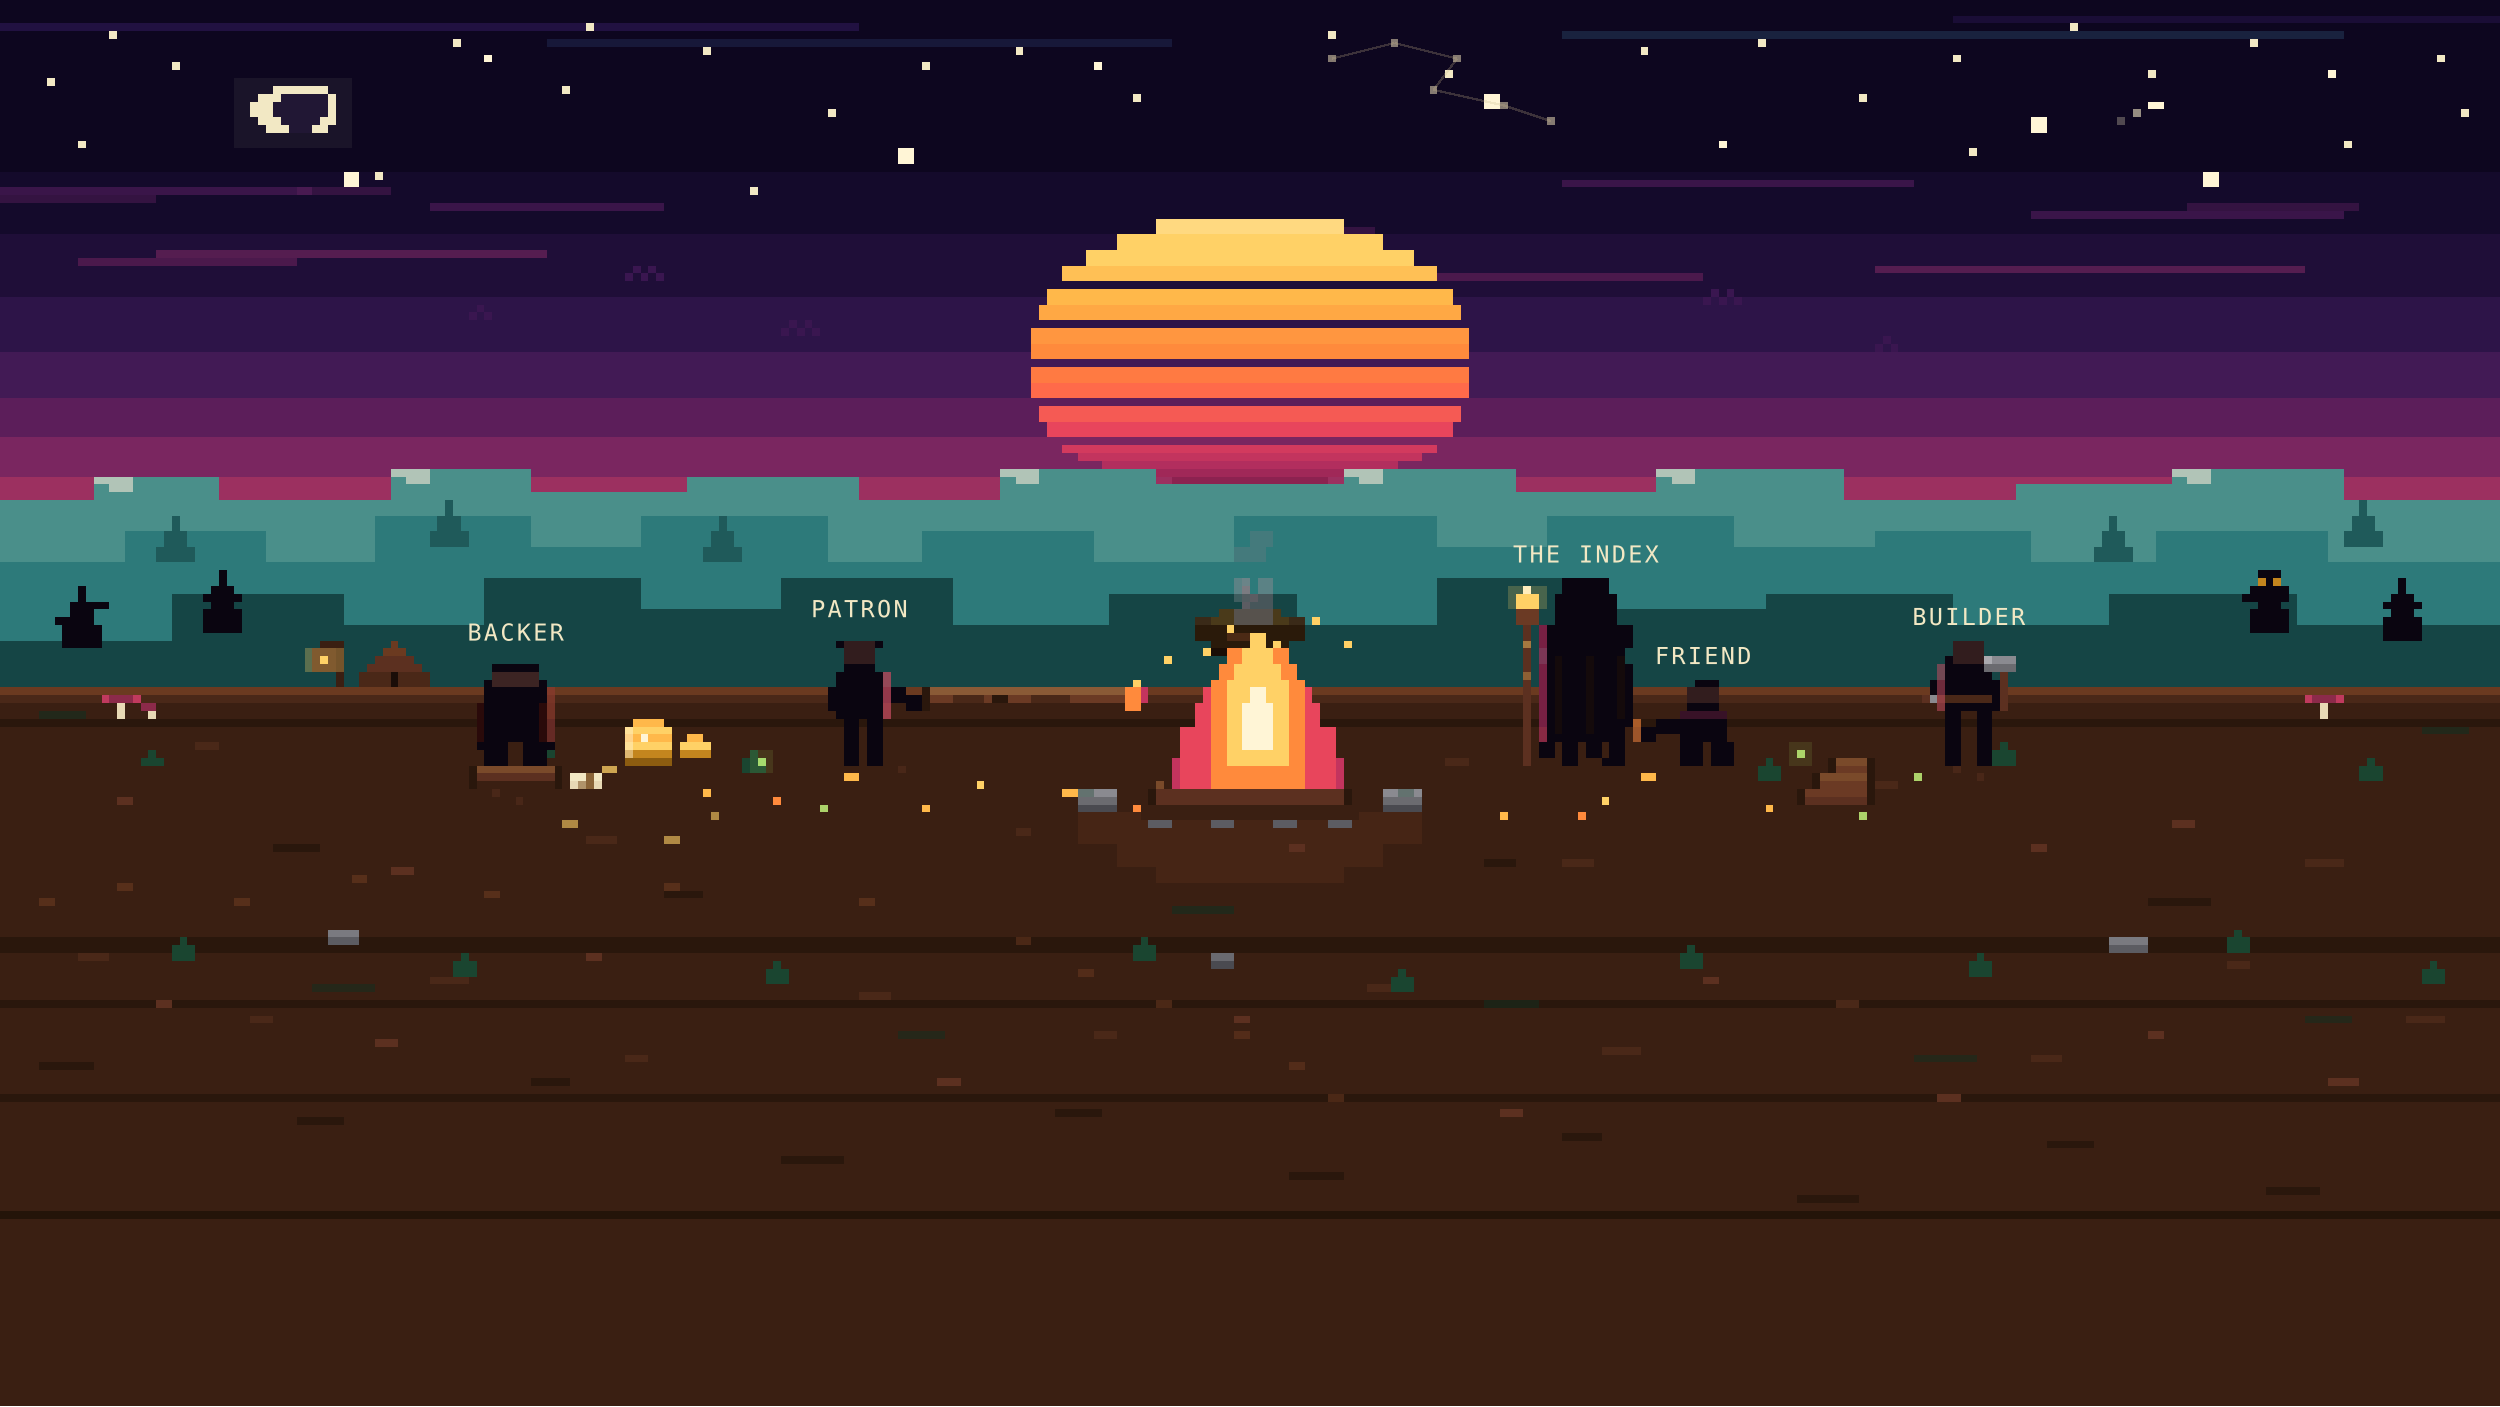
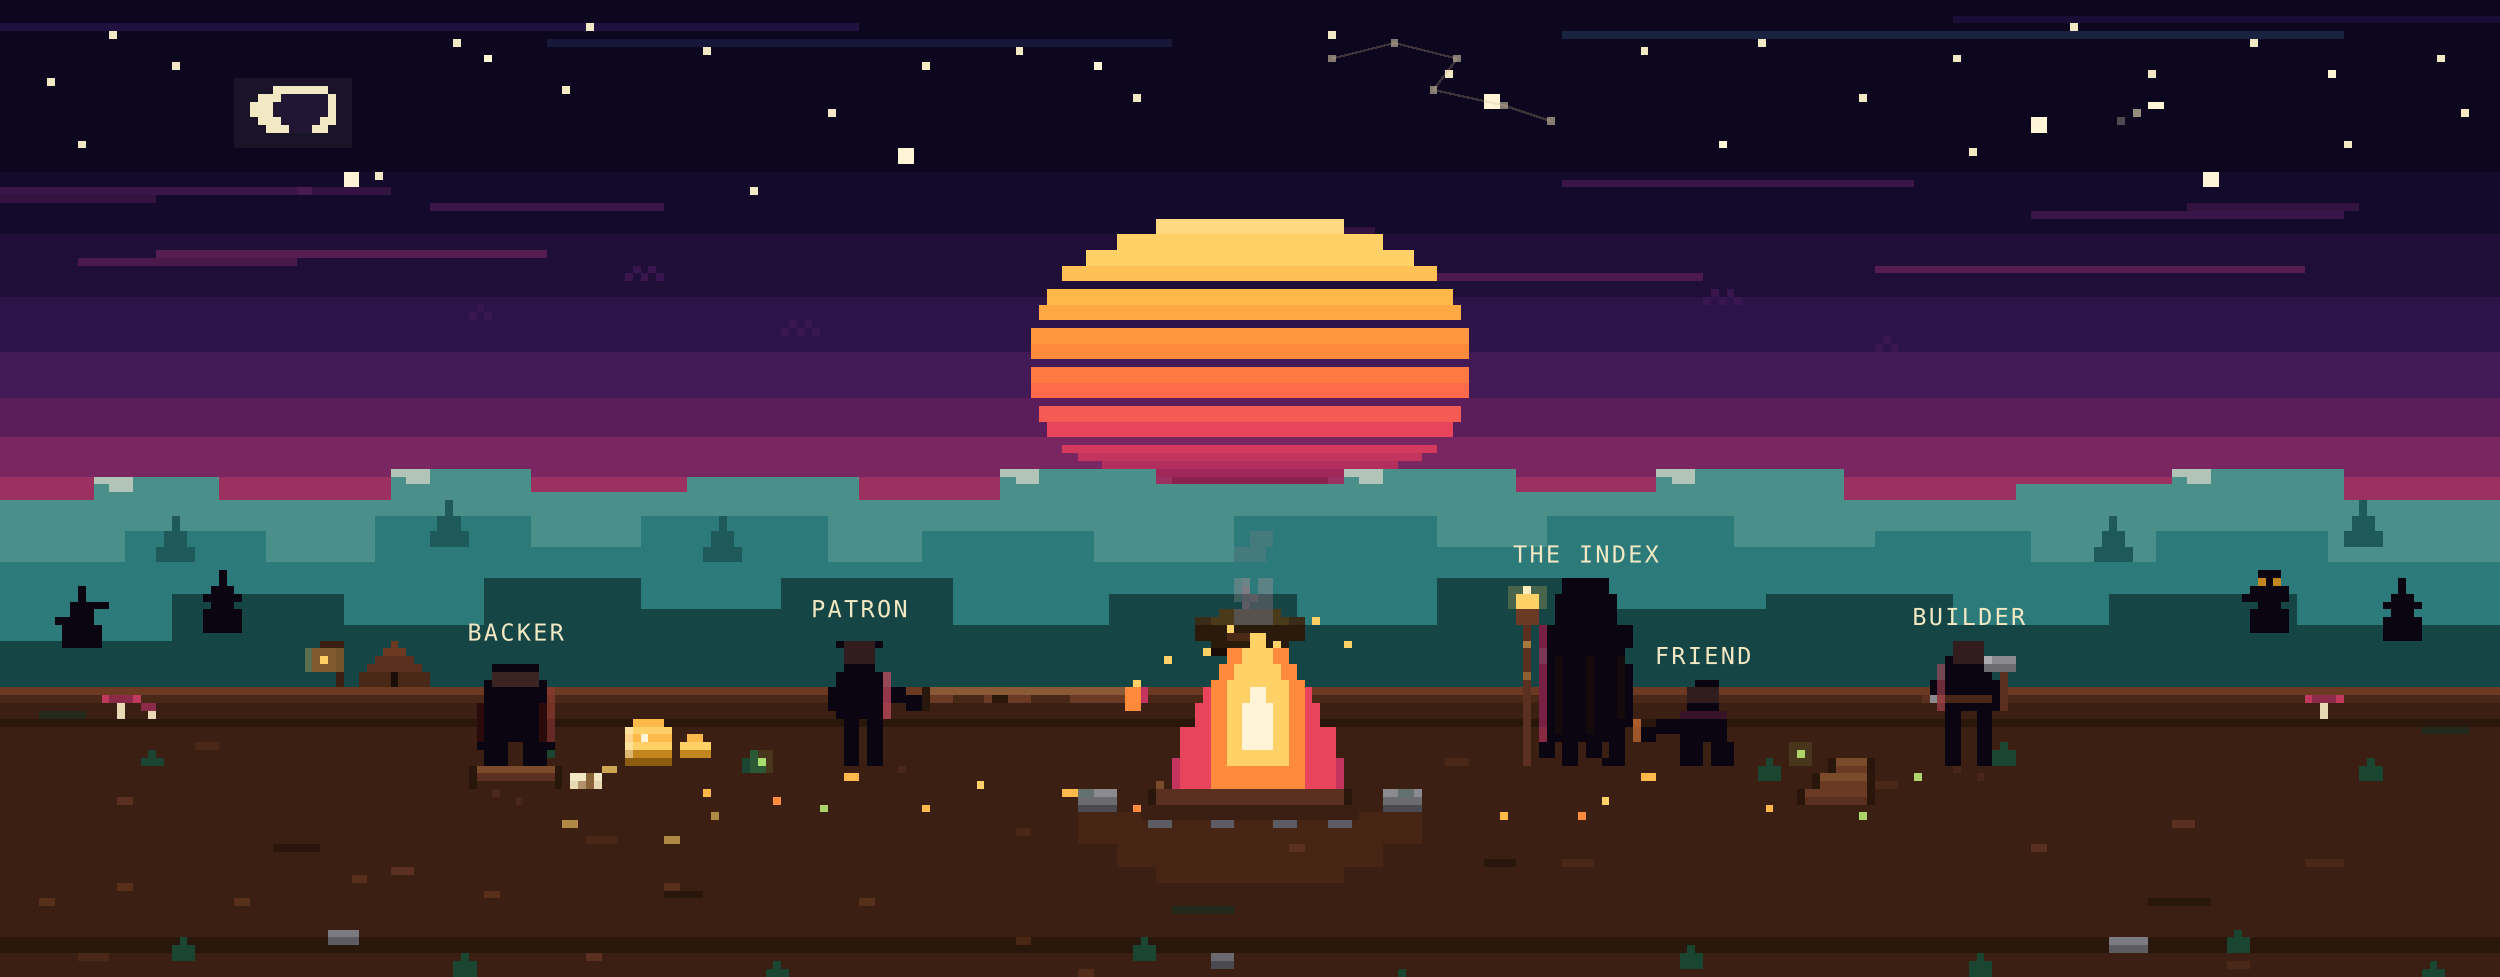
- <svg xmlns="http://www.w3.org/2000/svg" viewBox="0 0 320 180" shape-rendering="crispEdges" width="100%" preserveAspectRatio="xMidYMid meet" role="img" aria-label="Pixel art at dusk: five figures gathered around a campfire under a starlit sky. A backer counts coins, a patron feeds the fire, the tall cloaked Index holds a glowing staff, a friend warms hands, and a builder grips a hammer. An owl watches from a tree. Caption: Five strangers, one steady fire.">
+ <svg xmlns="http://www.w3.org/2000/svg" viewBox="0 0 320 125" shape-rendering="crispEdges" width="100%" preserveAspectRatio="xMidYMid meet" role="img" aria-label="Pixel art at dusk: five figures gathered around a campfire under a starlit sky. A backer counts coins, a patron feeds the fire, the tall cloaked Index holds a glowing staff, a friend warms hands, and a builder grips a hammer. An owl watches from a tree. Caption: Five strangers, one steady fire.">
  <defs>
    <style>
  .smoke{animation:smokeRise 4s linear infinite;transform-box:fill-box;transform-origin:center}
  .smoke-b{animation-delay:1s}
  .smoke-c{animation-delay:2s}
  .smoke-d{animation-delay:3s}
  .flicker{animation:flicker .45s steps(2) infinite;transform-box:fill-box;transform-origin:center bottom}
  .spark{animation:spark 2.2s linear infinite;transform-box:fill-box;transform-origin:center}
  .spark-b{animation-delay:.7s}
  .spark-c{animation-delay:1.5s}
  .spark-d{animation-delay:1.1s}
  .twinkle{animation:twinkle 3s ease-in-out infinite}
  .twinkle-b{animation-delay:1.1s}
  .twinkle-c{animation-delay:2.2s}
  .twinkle-d{animation-delay:.5s}
  .pulse{animation:pulse 2.4s ease-in-out infinite}
  .pulse-b{animation-delay:1.2s}
  .fly{animation:fly 2s ease-in-out infinite}
  .fly-b{animation-delay:.7s}
  .fly-c{animation-delay:1.4s}
  .shoot{animation:shoot 9s ease-out infinite;animation-delay:4s}
  @keyframes smokeRise{0%{transform:translate(0,0);opacity:0}15%{opacity:.7}100%{transform:translate(0,-30px);opacity:0}}
  @keyframes flicker{0%{transform:scaleY(1)}50%{transform:scaleY(.88)}100%{transform:scaleY(1)}}
  @keyframes spark{0%{transform:translate(0,0);opacity:1}100%{transform:translate(0,-18px);opacity:0}}
  @keyframes twinkle{0%,100%{opacity:1}50%{opacity:.25}}
  @keyframes pulse{0%,100%{opacity:1}50%{opacity:.5}}
  @keyframes fly{0%,100%{opacity:.9}50%{opacity:.1}}
  @keyframes shoot{0%{transform:translate(0,0);opacity:1}20%{opacity:1}35%{transform:translate(26px,13px);opacity:0}100%{transform:translate(26px,13px);opacity:0}}
  @media (prefers-reduced-motion:reduce){.smoke,.flicker,.spark,.twinkle,.pulse,.fly,.shoot{animation:none}}
</style>
  </defs>
  <rect width="320" height="22" fill="#0d061f" />
  <rect y="22" width="320" height="8" fill="#140a2b" />
  <rect y="30" width="320" height="8" fill="#1f0e38" />
  <rect y="38" width="320" height="7" fill="#2d1448" />
  <rect y="45" width="320" height="6" fill="#421a55" />
  <rect y="51" width="320" height="5" fill="#5c1e5a" />
  <rect y="56" width="320" height="5" fill="#7a2660" />
  <rect y="61" width="320" height="4" fill="#9c3060" />
  <rect y="65" width="320" height="4" fill="#c04a5e" />
  <rect y="69" width="320" height="3" fill="#d96650" />
  <rect x="0" y="3" width="110" height="1" fill="#3a1f6b" opacity=".45" />
  <rect x="70" y="5" width="80" height="1" fill="#2a3a6b" opacity=".35" />
  <rect x="200" y="4" width="100" height="1" fill="#2a4a6b" opacity=".4" />
  <rect x="250" y="2" width="70" height="1" fill="#3a1f6b" opacity=".3" />
  <g fill="#4a1a55" opacity=".7">
    <rect x="0" y="24" width="40" height="1" />
    <rect x="55" y="26" width="30" height="1" />
    <rect x="200" y="23" width="45" height="1" />
    <rect x="260" y="27" width="40" height="1" />
  </g>
  <g fill="#7a2660" opacity=".6">
    <rect x="20" y="32" width="50" height="1" />
    <rect x="240" y="34" width="55" height="1" />
  </g>
  <g fill="#5c1e5a" opacity=".45">
    <rect x="0" y="25" width="20" height="1" />
    <rect x="38" y="24" width="12" height="1" />
    <rect x="148" y="29" width="28" height="1" />
    <rect x="280" y="26" width="22" height="1" />
  </g>
  <g fill="#8c2a68" opacity=".4">
    <rect x="10" y="33" width="28" height="1" />
    <rect x="180" y="35" width="38" height="1" />
  </g>
  <g fill="#f2e8c4">
    <rect x="35" y="11" width="7" height="1" />
    <rect x="33" y="12" width="10" height="1" />
    <rect x="32" y="13" width="11" height="1" />
    <rect x="32" y="14" width="11" height="1" />
    <rect x="33" y="15" width="10" height="1" />
    <rect x="34" y="16" width="8" height="1" />
  </g>
  <g fill="#140a2b">
    <rect x="36" y="12" width="6" height="1" />
    <rect x="35" y="13" width="7" height="1" />
    <rect x="35" y="14" width="7" height="1" />
    <rect x="36" y="15" width="5" height="1" />
    <rect x="37" y="16" width="3" height="1" />
  </g>
  <g fill="#f2e8c4" opacity=".06">
    <rect x="30" y="10" width="15" height="9" />
  </g>
  <g fill="#f2e8c4">
    <rect x="14" y="4" width="1" height="1" />
    <rect x="22" y="8" width="1" height="1" />
    <rect x="58" y="5" width="1" height="1" />
    <rect x="72" y="11" width="1" height="1" />
    <rect x="90" y="6" width="1" height="1" />
    <rect x="106" y="14" width="1" height="1" />
    <rect x="118" y="8" width="1" height="1" />
    <rect x="48" y="22" width="1" height="1" />
    <rect x="96" y="24" width="1" height="1" />
    <rect x="10" y="18" width="1" height="1" />
    <rect x="225" y="5" width="1" height="1" />
    <rect x="238" y="12" width="1" height="1" />
    <rect x="250" y="7" width="1" height="1" />
    <rect x="275" y="9" width="1" height="1" />
    <rect x="288" y="5" width="1" height="1" />
    <rect x="312" y="7" width="1" height="1" />
    <rect x="252" y="19" width="1" height="1" />
    <rect x="300" y="18" width="1" height="1" />
    <rect x="130" y="6" width="1" height="1" />
    <rect x="145" y="12" width="1" height="1" />
    <rect x="170" y="4" width="1" height="1" />
    <rect x="185" y="9" width="1" height="1" />
    <rect x="210" y="6" width="1" height="1" />
    <rect x="6" y="10" width="1" height="1" />
    <rect x="315" y="14" width="1" height="1" />
    <rect x="75" y="3" width="1" height="1" />
    <rect x="265" y="3" width="1" height="1" />
  </g>
  <g fill="#fff5d6">
    <rect x="44" y="22" width="2" height="2" class="twinkle" />
    <rect x="62" y="7" width="1" height="1" class="twinkle twinkle-b" />
    <rect x="115" y="19" width="2" height="2" class="twinkle twinkle-c" />
    <rect x="260" y="15" width="2" height="2" class="twinkle" />
    <rect x="282" y="22" width="2" height="2" class="twinkle twinkle-b" />
    <rect x="298" y="9" width="1" height="1" class="twinkle twinkle-c" />
    <rect x="140" y="8" width="1" height="1" class="twinkle twinkle-d" />
    <rect x="190" y="12" width="2" height="2" class="twinkle twinkle-b" />
    <rect x="220" y="18" width="1" height="1" class="twinkle twinkle-c" />
  </g>
  <g fill="#e8d9b5" opacity=".55">
    <rect x="170" y="7" width="1" height="1" />
    <rect x="178" y="5" width="1" height="1" />
    <rect x="186" y="7" width="1" height="1" />
    <rect x="183" y="11" width="1" height="1" />
    <rect x="192" y="13" width="1" height="1" />
    <rect x="198" y="15" width="1" height="1" />
  </g>
  <g stroke="#c8b88a" stroke-width=".3" opacity=".25">
    <line x1="170.5" y1="7.5" x2="178.5" y2="5.5" />
    <line x1="178.5" y1="5.5" x2="186.5" y2="7.5" />
    <line x1="186.5" y1="7.5" x2="183.5" y2="11.5" />
    <line x1="183.5" y1="11.5" x2="192.5" y2="13.5" />
    <line x1="192.5" y1="13.5" x2="198.5" y2="15.5" />
  </g>
  <g class="shoot">
    <rect x="275" y="13" width="2" height="1" fill="#fff5d6" />
    <rect x="273" y="14" width="1" height="1" fill="#f2e8c4" opacity=".6" />
    <rect x="271" y="15" width="1" height="1" fill="#f2e8c4" opacity=".3" />
  </g>
  <g fill="#3a1650">
    <rect x="80" y="35" width="1" height="1" />
    <rect x="81" y="34" width="1" height="1" />
    <rect x="82" y="35" width="1" height="1" />
    <rect x="83" y="34" width="1" height="1" />
    <rect x="84" y="35" width="1" height="1" />
    <rect x="100" y="42" width="1" height="1" />
    <rect x="101" y="41" width="1" height="1" />
    <rect x="102" y="42" width="1" height="1" />
    <rect x="103" y="41" width="1" height="1" />
    <rect x="104" y="42" width="1" height="1" />
    <rect x="218" y="38" width="1" height="1" />
    <rect x="219" y="37" width="1" height="1" />
    <rect x="220" y="38" width="1" height="1" />
    <rect x="221" y="37" width="1" height="1" />
    <rect x="222" y="38" width="1" height="1" />
    <rect x="240" y="44" width="1" height="1" />
    <rect x="241" y="43" width="1" height="1" />
    <rect x="242" y="44" width="1" height="1" />
    <rect x="60" y="40" width="1" height="1" />
    <rect x="61" y="39" width="1" height="1" />
    <rect x="62" y="40" width="1" height="1" />
  </g>
  <g>
    <rect x="148" y="28" width="24" height="2" fill="#ffd980" />
    <rect x="143" y="30" width="34" height="2" fill="#ffd166" />
    <rect x="139" y="32" width="42" height="2" fill="#ffd166" />
    <rect x="136" y="34" width="48" height="2" fill="#ffc055" />
    <rect x="134" y="37" width="52" height="2" fill="#ffb84a" />
    <rect x="133" y="39" width="54" height="2" fill="#ffa844" />
    <rect x="132" y="42" width="56" height="2" fill="#ff9640" />
    <rect x="132" y="44" width="56" height="2" fill="#ff8a3c" />
    <rect x="132" y="47" width="56" height="2" fill="#ff7a42" />
    <rect x="132" y="49" width="56" height="2" fill="#ff6a4a" />
    <rect x="133" y="52" width="54" height="2" fill="#f55a54" />
    <rect x="134" y="54" width="52" height="2" fill="#e8455c" />
    <rect x="136" y="57" width="48" height="1" fill="#d33a5e" />
    <rect x="138" y="58" width="44" height="1" fill="#c3345e" />
    <rect x="141" y="59" width="38" height="1" fill="#b22e5e" />
    <rect x="145" y="60" width="30" height="1" fill="#a02858" />
    <rect x="150" y="61" width="20" height="1" fill="#8c2250" />
  </g>
  <g fill="#4a8f8a">
    <rect x="0" y="64" width="18" height="12" />
    <rect x="12" y="61" width="16" height="15" />
    <rect x="28" y="64" width="22" height="12" />
    <rect x="50" y="60" width="18" height="16" />
    <rect x="68" y="63" width="20" height="13" />
    <rect x="88" y="61" width="22" height="15" />
    <rect x="110" y="64" width="18" height="12" />
    <rect x="128" y="60" width="20" height="16" />
    <rect x="148" y="62" width="24" height="14" />
    <rect x="172" y="60" width="22" height="16" />
    <rect x="194" y="63" width="20" height="13" />
    <rect x="212" y="60" width="24" height="16" />
    <rect x="236" y="64" width="22" height="12" />
    <rect x="258" y="62" width="20" height="14" />
    <rect x="278" y="60" width="22" height="16" />
    <rect x="300" y="64" width="20" height="12" />
  </g>
  <g fill="#e8e0d0" opacity=".65">
    <rect x="12" y="61" width="5" height="1" />
    <rect x="14" y="62" width="3" height="1" />
    <rect x="50" y="60" width="5" height="1" />
    <rect x="52" y="61" width="3" height="1" />
    <rect x="128" y="60" width="5" height="1" />
    <rect x="130" y="61" width="3" height="1" />
    <rect x="172" y="60" width="5" height="1" />
    <rect x="174" y="61" width="3" height="1" />
    <rect x="212" y="60" width="5" height="1" />
    <rect x="214" y="61" width="3" height="1" />
    <rect x="278" y="60" width="5" height="1" />
    <rect x="280" y="61" width="3" height="1" />
  </g>
  <g fill="#2d7a7a">
    <rect x="0" y="72" width="24" height="14" />
    <rect x="16" y="68" width="18" height="18" />
    <rect x="30" y="72" width="22" height="14" />
    <rect x="48" y="66" width="20" height="20" />
    <rect x="64" y="70" width="22" height="16" />
    <rect x="82" y="66" width="24" height="20" />
    <rect x="102" y="72" width="20" height="14" />
    <rect x="118" y="68" width="22" height="18" />
    <rect x="138" y="72" width="24" height="14" />
    <rect x="158" y="66" width="26" height="20" />
    <rect x="180" y="70" width="22" height="16" />
    <rect x="198" y="66" width="24" height="20" />
    <rect x="218" y="70" width="24" height="16" />
    <rect x="240" y="68" width="20" height="18" />
    <rect x="256" y="72" width="24" height="14" />
    <rect x="276" y="68" width="22" height="18" />
    <rect x="294" y="72" width="26" height="14" />
  </g>
  <g fill="#1f5a5a">
    <rect x="20" y="70" width="1" height="2" />
    <rect x="21" y="68" width="1" height="4" />
    <rect x="22" y="66" width="1" height="6" />
    <rect x="23" y="68" width="1" height="4" />
    <rect x="24" y="70" width="1" height="2" />
    <rect x="55" y="68" width="1" height="2" />
    <rect x="56" y="66" width="1" height="4" />
    <rect x="57" y="64" width="1" height="6" />
    <rect x="58" y="66" width="1" height="4" />
    <rect x="59" y="68" width="1" height="2" />
    <rect x="90" y="70" width="1" height="2" />
    <rect x="91" y="68" width="1" height="4" />
    <rect x="92" y="66" width="1" height="6" />
    <rect x="93" y="68" width="1" height="4" />
    <rect x="94" y="70" width="1" height="2" />
    <rect x="268" y="70" width="1" height="2" />
    <rect x="269" y="68" width="1" height="4" />
    <rect x="270" y="66" width="1" height="6" />
    <rect x="271" y="68" width="1" height="4" />
    <rect x="272" y="70" width="1" height="2" />
    <rect x="300" y="68" width="1" height="2" />
    <rect x="301" y="66" width="1" height="4" />
    <rect x="302" y="64" width="1" height="6" />
    <rect x="303" y="66" width="1" height="4" />
    <rect x="304" y="68" width="1" height="2" />
  </g>
  <g fill="#154545">
    <rect x="0" y="82" width="30" height="6" />
    <rect x="22" y="76" width="22" height="12" />
    <rect x="42" y="80" width="26" height="8" />
    <rect x="62" y="74" width="20" height="14" />
    <rect x="78" y="78" width="28" height="10" />
    <rect x="100" y="74" width="22" height="14" />
    <rect x="118" y="80" width="30" height="8" />
    <rect x="142" y="76" width="24" height="12" />
    <rect x="162" y="80" width="26" height="8" />
    <rect x="184" y="74" width="22" height="14" />
    <rect x="202" y="78" width="28" height="10" />
    <rect x="226" y="76" width="24" height="12" />
    <rect x="246" y="80" width="30" height="8" />
    <rect x="270" y="76" width="24" height="12" />
    <rect x="290" y="80" width="30" height="8" />
  </g>
  <g fill="#0a0510">
    <rect x="8" y="80" width="1" height="3" />
    <rect x="9" y="77" width="1" height="6" />
    <rect x="10" y="75" width="1" height="8" />
    <rect x="11" y="77" width="1" height="6" />
    <rect x="12" y="80" width="1" height="3" />
    <rect x="7" y="79" width="4" height="1" />
    <rect x="9" y="77" width="5" height="1" />
    <rect x="26" y="78" width="1" height="3" />
    <rect x="27" y="75" width="1" height="6" />
    <rect x="28" y="73" width="1" height="8" />
    <rect x="29" y="75" width="1" height="6" />
    <rect x="30" y="78" width="1" height="3" />
    <rect x="26" y="76" width="5" height="1" />
    <rect x="288" y="78" width="1" height="3" />
    <rect x="289" y="75" width="1" height="6" />
    <rect x="290" y="73" width="1" height="8" />
    <rect x="291" y="75" width="1" height="6" />
    <rect x="292" y="78" width="1" height="3" />
    <rect x="287" y="76" width="5" height="1" />
    <rect x="305" y="79" width="1" height="3" />
    <rect x="306" y="76" width="1" height="6" />
    <rect x="307" y="74" width="1" height="8" />
    <rect x="308" y="76" width="1" height="6" />
    <rect x="309" y="79" width="1" height="3" />
    <rect x="305" y="77" width="5" height="1" />
  </g>
  <g fill="#0a0510">
    <rect x="289" y="73" width="1" height="1" />
    <rect x="291" y="73" width="1" height="1" />
    <rect x="289" y="74" width="3" height="4" />
    <rect x="288" y="75" width="1" height="2" />
    <rect x="292" y="75" width="1" height="2" />
  </g>
  <g fill="#c3851e">
    <rect x="289" y="74" width="1" height="1" />
    <rect x="291" y="74" width="1" height="1" />
  </g>
  <g>
    <rect x="50" y="82" width="1" height="1" fill="#6b3a20" />
    <rect x="49" y="83" width="3" height="1" fill="#6b3a20" />
    <rect x="48" y="84" width="5" height="1" fill="#5c3020" />
    <rect x="47" y="85" width="7" height="1" fill="#5c3020" />
    <rect x="46" y="86" width="9" height="2" fill="#4a2818" />
    <rect x="50" y="86" width="1" height="2" fill="#1a0d08" />
    <rect x="43" y="82" width="1" height="6" fill="#3a1f12" />
    <rect x="41" y="82" width="3" height="1" fill="#3a1f12" />
    <rect x="40" y="83" width="3" height="3" fill="#4a2818" />
    <rect x="41" y="84" width="1" height="1" fill="#ffd166" />
  </g>
  <g fill="#ffd166" opacity=".3" class="pulse">
    <rect x="39" y="83" width="5" height="3" />
  </g>
  <rect y="88" width="320" height="92" fill="#3a1f12" />
  <rect y="88" width="320" height="1" fill="#6b3a20" />
  <rect y="89" width="320" height="1" fill="#4a2818" />
  <rect y="92" width="320" height="1" fill="#2a170c" />
  <g fill="#ff8a3c" opacity=".06">
    <rect x="138" y="104" width="44" height="4" />
    <rect x="143" y="108" width="34" height="3" />
    <rect x="148" y="111" width="24" height="2" />
  </g>
  <g fill="#4a2818">
    <rect x="25" y="95" width="3" height="1" />
    <rect x="75" y="107" width="4" height="1" />
    <rect x="240" y="100" width="3" height="1" />
    <rect x="295" y="110" width="5" height="1" />
    <rect x="130" y="106" width="2" height="1" />
    <rect x="185" y="97" width="3" height="1" />
    <rect x="200" y="110" width="4" height="1" />
  </g>
  <g fill="#5c3020">
    <rect x="15" y="102" width="2" height="1" />
    <rect x="50" y="111" width="3" height="1" />
    <rect x="260" y="108" width="2" height="1" />
    <rect x="165" y="108" width="2" height="1" />
    <rect x="278" y="105" width="3" height="1" />
  </g>
  <g fill="#2a170c">
    <rect x="35" y="108" width="6" height="1" />
    <rect x="85" y="114" width="5" height="1" />
    <rect x="190" y="110" width="4" height="1" />
    <rect x="275" y="115" width="8" height="1" />
  </g>
  <g>
    <rect x="13" y="89" width="5" height="1" fill="#c03a5e" />
    <rect x="14" y="89" width="3" height="1" fill="#8c2a4a" />
    <rect x="15" y="90" width="1" height="2" fill="#e8d9b5" />
    <rect x="18" y="90" width="2" height="1" fill="#8c2a4a" />
    <rect x="19" y="91" width="1" height="1" fill="#e8d9b5" />
  </g>
  <g>
    <rect x="295" y="89" width="5" height="1" fill="#c03a5e" />
    <rect x="296" y="89" width="3" height="1" fill="#8c2a4a" />
    <rect x="297" y="90" width="1" height="2" fill="#e8d9b5" />
  </g>
  <g fill="#1a4530">
    <rect x="18" y="97" width="1" height="1" />
    <rect x="19" y="96" width="1" height="2" />
    <rect x="20" y="97" width="1" height="1" />
    <rect x="68" y="95" width="1" height="2" />
    <rect x="69" y="94" width="1" height="3" />
    <rect x="70" y="95" width="1" height="2" />
    <rect x="95" y="97" width="1" height="2" />
    <rect x="96" y="96" width="1" height="3" />
    <rect x="97" y="97" width="1" height="2" />
    <rect x="225" y="98" width="1" height="2" />
    <rect x="226" y="97" width="1" height="3" />
    <rect x="227" y="98" width="1" height="2" />
    <rect x="255" y="96" width="1" height="2" />
    <rect x="256" y="95" width="1" height="3" />
    <rect x="257" y="96" width="1" height="2" />
    <rect x="302" y="98" width="1" height="2" />
    <rect x="303" y="97" width="1" height="3" />
    <rect x="304" y="98" width="1" height="2" />
  </g>
  <g fill="#0f3020" opacity=".55">
    <rect x="5" y="91" width="6" height="1" />
    <rect x="310" y="93" width="6" height="1" />
    <rect x="150" y="116" width="8" height="1" />
  </g>
  <g fill="#6b3a20" opacity=".6">
    <rect x="5" y="115" width="2" height="1" />
    <rect x="15" y="113" width="2" height="1" />
    <rect x="30" y="115" width="2" height="1" />
    <rect x="45" y="112" width="2" height="1" />
    <rect x="62" y="114" width="2" height="1" />
    <rect x="85" y="113" width="2" height="1" />
    <rect x="110" y="115" width="2" height="1" />
  </g>
  <g fill="#5c3020" opacity=".45">
    <rect x="63" y="101" width="1" height="1" />
    <rect x="66" y="102" width="1" height="1" />
    <rect x="112" y="97" width="1" height="1" />
    <rect x="115" y="98" width="1" height="1" />
    <rect x="250" y="98" width="1" height="1" />
    <rect x="253" y="99" width="1" height="1" />
  </g>
  <g fill="#c8ff80">
    <rect x="97" y="97" width="1" height="1" class="fly" opacity=".8" />
    <rect x="105" y="103" width="1" height="1" class="fly fly-b" opacity=".8" />
    <rect x="230" y="96" width="1" height="1" class="fly fly-c" opacity=".8" />
    <rect x="238" y="104" width="1" height="1" class="fly" opacity=".8" />
    <rect x="245" y="99" width="1" height="1" class="fly fly-b" opacity=".8" />
  </g>
  <g fill="#a8e860" opacity=".12">
    <rect x="96" y="96" width="3" height="3" class="fly" />
    <rect x="229" y="95" width="3" height="3" class="fly fly-c" />
  </g>
  <g fill="#ffb84a" class="pulse">
    <rect x="90" y="101" width="1" height="1" />
    <rect x="108" y="99" width="2" height="1" />
    <rect x="118" y="103" width="1" height="1" />
    <rect x="136" y="101" width="2" height="1" />
    <rect x="178" y="101" width="2" height="1" />
    <rect x="192" y="104" width="1" height="1" />
    <rect x="210" y="99" width="2" height="1" />
    <rect x="226" y="103" width="1" height="1" />
  </g>
  <g fill="#ff8a3c">
    <rect x="99" y="102" width="1" height="1" />
    <rect x="145" y="103" width="1" height="1" />
    <rect x="202" y="104" width="1" height="1" />
    <rect x="234" y="100" width="1" height="1" />
  </g>
  <g fill="#ffd166" class="pulse pulse-b">
    <rect x="125" y="100" width="1" height="1" />
    <rect x="205" y="102" width="1" height="1" />
  </g>
  <g>
    <rect x="138" y="101" width="5" height="3" fill="#6b6b70" />
    <rect x="138" y="101" width="5" height="1" fill="#8a8a90" />
    <rect x="138" y="103" width="5" height="1" fill="#4a4a50" />
    <rect x="138" y="101" width="2" height="1" fill="#1a4530" opacity=".35" />
    <rect x="154" y="99" width="5" height="2" fill="#7a7a80" />
    <rect x="154" y="99" width="5" height="1" fill="#9a9aa0" />
    <rect x="177" y="101" width="5" height="3" fill="#6b6b70" />
    <rect x="177" y="101" width="5" height="1" fill="#8a8a90" />
    <rect x="177" y="103" width="5" height="1" fill="#4a4a50" />
    <rect x="179" y="101" width="2" height="1" fill="#1a4530" opacity=".35" />
    <rect x="147" y="104" width="3" height="2" fill="#5c5c62" />
    <rect x="147" y="104" width="3" height="1" fill="#7a7a80" />
    <rect x="170" y="104" width="3" height="2" fill="#5c5c62" />
    <rect x="170" y="104" width="3" height="1" fill="#7a7a80" />
    <rect x="155" y="105" width="3" height="1" fill="#5c5c62" />
    <rect x="163" y="105" width="3" height="1" fill="#5c5c62" />
  </g>
  <g>
    <rect x="234" y="97" width="6" height="2" fill="#6b3a24" />
    <rect x="234" y="97" width="6" height="1" fill="#7a4a2a" />
    <rect x="234" y="97" width="1" height="2" fill="#2a170c" />
    <rect x="239" y="97" width="1" height="2" fill="#2a170c" />
    <rect x="232" y="99" width="8" height="2" fill="#6b3a24" />
    <rect x="232" y="99" width="8" height="1" fill="#7a4a2a" />
    <rect x="232" y="99" width="1" height="2" fill="#2a170c" />
    <rect x="239" y="99" width="1" height="2" fill="#2a170c" />
    <rect x="230" y="101" width="10" height="2" fill="#5c3020" />
    <rect x="230" y="101" width="10" height="1" fill="#6b3a24" />
    <rect x="230" y="103" width="10" height="1" fill="#3a1f12" />
    <rect x="230" y="101" width="1" height="2" fill="#2a170c" />
    <rect x="239" y="101" width="1" height="2" fill="#2a170c" />
  </g>
  <g>
    <rect x="148" y="101" width="24" height="2" fill="#5c3020" />
    <rect x="146" y="103" width="28" height="2" fill="#3a1f12" />
    <rect x="148" y="100" width="1" height="1" fill="#7a4a2a" />
    <rect x="160" y="100" width="2" height="1" fill="#8a5a36" />
    <rect x="170" y="100" width="2" height="1" fill="#7a4a2a" />
    <rect x="147" y="101" width="1" height="2" fill="#2a170c" />
    <rect x="172" y="101" width="1" height="2" fill="#2a170c" />
  </g>
  <g>
    <rect x="153" y="79" width="5" height="1" fill="#3a2a18" />
    <rect x="162" y="79" width="5" height="1" fill="#3a2a18" />
    <rect x="159" y="75" width="1" height="1" fill="#5c5c62" />
    <rect x="160" y="76" width="1" height="1" fill="#5c5c62" />
    <rect x="159" y="77" width="1" height="1" fill="#5c5c62" />
    <rect x="160" y="78" width="1" height="1" fill="#5c5c62" />
    <rect x="155" y="79" width="10" height="5" fill="#2a1a0a" />
    <rect x="155" y="79" width="10" height="1" fill="#4a3a1a" />
    <rect x="155" y="83" width="10" height="1" fill="#1a0d05" />
    <rect x="156" y="78" width="8" height="1" fill="#4a3a1a" />
    <rect x="153" y="80" width="2" height="2" fill="#2a1a0a" />
    <rect x="165" y="80" width="2" height="2" fill="#2a1a0a" />
    <rect x="157" y="81" width="4" height="1" fill="#6b3a20" opacity=".5" />
  </g>
  <g fill="#8a8a90" opacity=".35">
    <g class="smoke smoke-c">
      <rect x="158" y="76" width="2" height="1" />
      <rect x="159" y="74" width="1" height="2" />
    </g>
  </g>
  <g fill="#c3345e">
    <rect x="152" y="95" width="2" height="6" />
    <rect x="168" y="95" width="2" height="6" />
    <rect x="150" y="97" width="2" height="4" />
    <rect x="170" y="97" width="2" height="4" />
  </g>
  <g fill="#e8455c" class="flicker">
    <rect x="153" y="90" width="16" height="11" />
    <rect x="151" y="93" width="2" height="8" />
    <rect x="169" y="93" width="2" height="8" />
    <rect x="154" y="88" width="14" height="2" />
  </g>
  <g fill="#ff8a3c" class="flicker">
    <rect x="155" y="87" width="12" height="14" />
    <rect x="156" y="85" width="10" height="2" />
    <rect x="157" y="83" width="8" height="2" />
  </g>
  <g fill="#ffd166" class="flicker">
    <rect x="157" y="87" width="8" height="11" />
    <rect x="158" y="85" width="6" height="2" />
    <rect x="159" y="83" width="4" height="2" />
    <rect x="160" y="81" width="2" height="2" />
  </g>
  <g fill="#fff5d6" class="flicker">
    <rect x="159" y="90" width="4" height="6" />
    <rect x="160" y="88" width="2" height="2" />
  </g>
  <g fill="#ffd166">
    <rect x="157" y="80" width="1" height="1" class="spark" />
    <rect x="163" y="82" width="1" height="1" class="spark spark-b" />
    <rect x="168" y="79" width="1" height="1" class="spark spark-c" />
    <rect x="154" y="83" width="1" height="1" class="spark spark-b" />
    <rect x="172" y="82" width="1" height="1" class="spark spark-d" />
    <rect x="149" y="84" width="1" height="1" class="spark spark-c" />
  </g>
  <g fill="#5c5c62" opacity=".7">
    <g class="smoke">
      <rect x="159" y="78" width="3" height="2" />
      <rect x="160" y="76" width="2" height="2" />
    </g>
    <g class="smoke smoke-b">
      <rect x="158" y="78" width="3" height="2" />
      <rect x="159" y="76" width="3" height="2" />
    </g>
    <g class="smoke smoke-c">
      <rect x="160" y="78" width="3" height="2" />
      <rect x="161" y="76" width="2" height="2" />
    </g>
    <g class="smoke smoke-d">
      <rect x="159" y="78" width="2" height="2" />
      <rect x="160" y="76" width="3" height="2" />
    </g>
  </g>
  <g fill="#8a8a90" opacity=".5">
    <g class="smoke smoke-b">
      <rect x="161" y="74" width="2" height="2" />
    </g>
    <g class="smoke smoke-d">
      <rect x="158" y="74" width="2" height="2" />
    </g>
  </g>
  <g fill="#7a7a80" opacity=".3">
    <g class="smoke smoke-c">
      <rect x="158" y="70" width="4" height="2" />
      <rect x="160" y="68" width="3" height="2" />
    </g>
  </g>
  <g>
    <rect x="60" y="98" width="12" height="3" fill="#5c3020" />
    <rect x="60" y="98" width="12" height="1" fill="#7a4a2a" />
    <rect x="60" y="100" width="12" height="1" fill="#3a1f12" />
    <rect x="60" y="98" width="1" height="3" fill="#2a170c" />
    <rect x="71" y="98" width="1" height="3" fill="#2a170c" />
  </g>
  <g fill="#0a0510">
    <rect x="63" y="85" width="6" height="2" />
    <rect x="62" y="87" width="8" height="3" />
    <rect x="62" y="90" width="8" height="5" />
    <rect x="61" y="92" width="2" height="4" />
    <rect x="69" y="92" width="2" height="4" />
    <rect x="62" y="95" width="3" height="3" />
    <rect x="67" y="95" width="3" height="3" />
  </g>
  <g fill="#2a0a0a">
    <rect x="61" y="90" width="1" height="5" />
    <rect x="69" y="90" width="1" height="5" />
  </g>
  <g fill="#7a4a3a" opacity=".45">
    <rect x="63" y="86" width="6" height="2" />
  </g>
  <g fill="#8c3a2e" opacity=".7">
    <rect x="70" y="88" width="1" height="7" />
  </g>
  <g>
    <rect x="73" y="99" width="4" height="2" fill="#e8d9b5" />
    <rect x="73" y="99" width="4" height="1" fill="#f2e8c4" />
    <rect x="74" y="100" width="2" height="1" fill="#8a6438" opacity=".6" />
    <rect x="75" y="99" width="1" height="2" fill="#8a6438" />
  </g>
  <g>
    <rect x="80" y="97" width="6" height="1" fill="#8c5c10" />
    <rect x="80" y="96" width="6" height="1" fill="#c3851e" />
    <rect x="80" y="95" width="6" height="1" fill="#ffd166" />
    <rect x="80" y="94" width="6" height="1" fill="#ffb84a" />
    <rect x="80" y="93" width="6" height="1" fill="#ffd166" />
    <rect x="81" y="92" width="4" height="1" fill="#ffb84a" />
    <rect x="80" y="93" width="1" height="4" fill="#fff5d6" opacity=".45" />
    <rect x="87" y="96" width="4" height="1" fill="#c3851e" />
    <rect x="87" y="95" width="4" height="1" fill="#ffd166" />
    <rect x="88" y="94" width="2" height="1" fill="#ffb84a" />
  </g>
  <g fill="#fff5d6" class="twinkle twinkle-b">
    <rect x="82" y="94" width="1" height="1" />
  </g>
  <g fill="#ffd166" opacity=".75">
    <rect x="77" y="98" width="2" height="1" />
  </g>
  <g fill="#0a0510">
    <rect x="108" y="82" width="4" height="4" />
    <rect x="107" y="82" width="6" height="1" />
    <rect x="107" y="86" width="6" height="6" />
    <rect x="106" y="88" width="2" height="3" />
    <rect x="113" y="88" width="3" height="2" />
    <rect x="116" y="89" width="12" height="2" />
    <rect x="108" y="92" width="2" height="6" />
    <rect x="111" y="92" width="2" height="6" />
  </g>
  <g fill="#7a4a3a" opacity=".35">
    <rect x="108" y="82" width="4" height="3" />
  </g>
  <g fill="#2a170c">
    <rect x="128" y="89" width="2" height="2" />
  </g>
  <g>
    <rect x="118" y="88" width="28" height="3" fill="#6b3a24" />
    <rect x="118" y="88" width="28" height="1" fill="#8a5a36" />
    <rect x="118" y="90" width="28" height="1" fill="#3a1f12" />
    <rect x="122" y="89" width="4" height="1" fill="#4a2818" />
    <rect x="127" y="89" width="2" height="1" fill="#2a170c" />
    <rect x="132" y="89" width="5" height="1" fill="#4a2818" />
    <rect x="118" y="88" width="1" height="3" fill="#2a170c" />
    <rect x="144" y="88" width="2" height="3" fill="#ff8a3c" />
    <rect x="145" y="87" width="1" height="1" fill="#ffd166" />
    <rect x="146" y="88" width="1" height="2" fill="#c3345e" />
  </g>
  <g fill="#c04a5e" opacity=".75">
    <rect x="113" y="86" width="1" height="6" />
  </g>
  <g fill="#0a0510">
    <rect x="200" y="74" width="6" height="2" />
    <rect x="199" y="76" width="8" height="4" />
    <rect x="197" y="80" width="12" height="3" />
    <rect x="198" y="83" width="10" height="12" />
    <rect x="197" y="85" width="1" height="8" />
    <rect x="208" y="85" width="1" height="8" />
    <rect x="197" y="95" width="2" height="2" />
    <rect x="200" y="95" width="2" height="3" />
    <rect x="203" y="95" width="2" height="2" />
    <rect x="206" y="95" width="2" height="3" />
    <rect x="200" y="97" width="2" height="1" />
    <rect x="205" y="97" width="2" height="1" />
  </g>
  <g fill="#1a0d08" opacity=".65">
    <rect x="199" y="84" width="1" height="10" />
    <rect x="203" y="84" width="1" height="10" />
    <rect x="207" y="84" width="1" height="8" />
  </g>
  <g>
    <rect x="195" y="78" width="1" height="20" fill="#5c3020" />
    <rect x="194" y="78" width="3" height="2" fill="#6b3a24" />
    <rect x="194" y="76" width="3" height="2" fill="#ffd166" />
    <rect x="195" y="75" width="1" height="1" fill="#fff5d6" />
    <rect x="195" y="82" width="1" height="1" fill="#ffd166" opacity=".45" />
    <rect x="195" y="86" width="1" height="1" fill="#ffd166" opacity=".3" />
  </g>
  <g fill="#ffd166" opacity=".22" class="pulse">
    <rect x="193" y="75" width="5" height="3" />
  </g>
  <g fill="#b22e5e" opacity=".65">
    <rect x="197" y="80" width="1" height="15" />
  </g>
  <g fill="#0a0510">
    <rect x="216" y="88" width="4" height="3" />
    <rect x="217" y="87" width="3" height="1" />
    <rect x="215" y="91" width="6" height="4" />
    <rect x="212" y="92" width="4" height="2" />
    <rect x="209" y="93" width="3" height="2" />
    <rect x="215" y="95" width="3" height="3" />
    <rect x="219" y="95" width="3" height="3" />
  </g>
  <g fill="#5c1e3a" opacity=".55">
    <rect x="215" y="91" width="6" height="1" />
  </g>
  <g fill="#7a4a3a" opacity=".35">
    <rect x="216" y="88" width="4" height="2" />
  </g>
  <g fill="#ff8a3c" opacity=".6">
    <rect x="209" y="92" width="1" height="3" />
  </g>
  <g fill="#0a0510">
    <rect x="250" y="82" width="4" height="3" />
    <rect x="249" y="84" width="6" height="1" />
    <rect x="249" y="85" width="6" height="6" />
    <rect x="247" y="87" width="2" height="4" />
    <rect x="255" y="87" width="2" height="4" />
    <rect x="249" y="91" width="2" height="7" />
    <rect x="253" y="91" width="2" height="7" />
  </g>
  <g fill="#7a4a3a" opacity=".35">
    <rect x="250" y="82" width="4" height="3" />
  </g>
  <rect x="249" y="89" width="6" height="1" fill="#4a2818" />
  <g>
    <rect x="246" y="89" width="3" height="3" fill="#3a1f12" />
    <rect x="246" y="89" width="3" height="1" fill="#5c3020" />
    <rect x="247" y="89" width="1" height="1" fill="#8a8a90" />
  </g>
  <g>
    <rect x="256" y="85" width="1" height="6" fill="#5c3020" />
    <rect x="254" y="84" width="4" height="2" fill="#6b6b70" />
    <rect x="254" y="84" width="4" height="1" fill="#8a8a90" />
    <rect x="254" y="84" width="1" height="1" fill="#aaaaaf" />
  </g>
  <g fill="#c04a5e" opacity=".55">
    <rect x="248" y="85" width="1" height="6" />
  </g>
  <g font-family="ui-monospace, Menlo, monospace" font-size="3" fill="#f2e8c4" text-anchor="middle" letter-spacing="0.3">
    <text x="66" y="82">BACKER</text>
    <text x="110" y="79">PATRON</text>
    <text x="203" y="72">THE INDEX</text>
    <text x="218" y="85">FRIEND</text>
    <text x="252" y="80">BUILDER</text>
  </g>
  <rect y="120" width="320" height="2" fill="#2a170c" />
  <rect y="128" width="320" height="1" fill="#2a170c" />
  <rect y="140" width="320" height="1" fill="#2a170c" />
  <rect y="155" width="320" height="1" fill="#241409" />
  <g fill="#4a2818">
    <rect x="10" y="122" width="4" height="1" />
    <rect x="32" y="130" width="3" height="1" />
    <rect x="55" y="125" width="5" height="1" />
    <rect x="80" y="135" width="3" height="1" />
    <rect x="110" y="127" width="4" height="1" />
    <rect x="140" y="132" width="3" height="1" />
    <rect x="175" y="126" width="4" height="1" />
    <rect x="205" y="134" width="5" height="1" />
    <rect x="235" y="128" width="3" height="1" />
    <rect x="260" y="135" width="4" height="1" />
    <rect x="285" y="123" width="3" height="1" />
    <rect x="308" y="130" width="5" height="1" />
  </g>
  <g fill="#5c3020">
    <rect x="20" y="128" width="2" height="1" />
    <rect x="48" y="133" width="3" height="1" />
    <rect x="75" y="122" width="2" height="1" />
    <rect x="120" y="138" width="3" height="1" />
    <rect x="158" y="130" width="2" height="1" />
    <rect x="192" y="142" width="3" height="1" />
    <rect x="218" y="125" width="2" height="1" />
    <rect x="248" y="140" width="3" height="1" />
    <rect x="275" y="132" width="2" height="1" />
    <rect x="298" y="138" width="4" height="1" />
  </g>
  <g fill="#2a170c">
    <rect x="5" y="136" width="7" height="1" />
    <rect x="38" y="143" width="6" height="1" />
    <rect x="68" y="138" width="5" height="1" />
    <rect x="100" y="148" width="8" height="1" />
    <rect x="135" y="142" width="6" height="1" />
    <rect x="165" y="150" width="7" height="1" />
    <rect x="200" y="145" width="5" height="1" />
    <rect x="230" y="153" width="8" height="1" />
    <rect x="262" y="146" width="6" height="1" />
    <rect x="290" y="152" width="7" height="1" />
  </g>
  <g fill="#1a4530">
    <rect x="22" y="121" width="1" height="2" />
    <rect x="23" y="120" width="1" height="3" />
    <rect x="24" y="121" width="1" height="2" />
    <rect x="58" y="123" width="1" height="2" />
    <rect x="59" y="122" width="1" height="3" />
    <rect x="60" y="123" width="1" height="2" />
    <rect x="98" y="124" width="1" height="2" />
    <rect x="99" y="123" width="1" height="3" />
    <rect x="100" y="124" width="1" height="2" />
    <rect x="145" y="121" width="1" height="2" />
    <rect x="146" y="120" width="1" height="3" />
    <rect x="147" y="121" width="1" height="2" />
    <rect x="178" y="125" width="1" height="2" />
    <rect x="179" y="124" width="1" height="3" />
    <rect x="180" y="125" width="1" height="2" />
    <rect x="215" y="122" width="1" height="2" />
    <rect x="216" y="121" width="1" height="3" />
    <rect x="217" y="122" width="1" height="2" />
    <rect x="252" y="123" width="1" height="2" />
    <rect x="253" y="122" width="1" height="3" />
    <rect x="254" y="123" width="1" height="2" />
    <rect x="285" y="120" width="1" height="2" />
    <rect x="286" y="119" width="1" height="3" />
    <rect x="287" y="120" width="1" height="2" />
    <rect x="310" y="124" width="1" height="2" />
    <rect x="311" y="123" width="1" height="3" />
    <rect x="312" y="124" width="1" height="2" />
  </g>
  <g fill="#0f3020" opacity=".5">
    <rect x="40" y="126" width="8" height="1" />
    <rect x="115" y="132" width="6" height="1" />
    <rect x="190" y="128" width="7" height="1" />
    <rect x="245" y="135" width="8" height="1" />
    <rect x="295" y="130" width="6" height="1" />
  </g>
  <g fill="#6b3a20" opacity=".5">
    <rect x="130" y="120" width="2" height="1" />
    <rect x="138" y="124" width="2" height="1" />
    <rect x="148" y="128" width="2" height="1" />
    <rect x="158" y="132" width="2" height="1" />
    <rect x="165" y="136" width="2" height="1" />
    <rect x="170" y="140" width="2" height="1" />
  </g>
  <g fill="#ffd166" opacity=".6">
    <rect x="72" y="105" width="2" height="1" />
    <rect x="85" y="107" width="2" height="1" />
    <rect x="91" y="104" width="1" height="1" />
  </g>
  <g>
    <rect x="42" y="119" width="4" height="2" fill="#5c5c62" />
    <rect x="42" y="119" width="4" height="1" fill="#7a7a80" />
    <rect x="270" y="120" width="5" height="2" fill="#5c5c62" />
    <rect x="270" y="120" width="5" height="1" fill="#7a7a80" />
    <rect x="155" y="122" width="3" height="2" fill="#4a4a50" />
    <rect x="155" y="122" width="3" height="1" fill="#6a6a70" />
  </g>
</svg>
